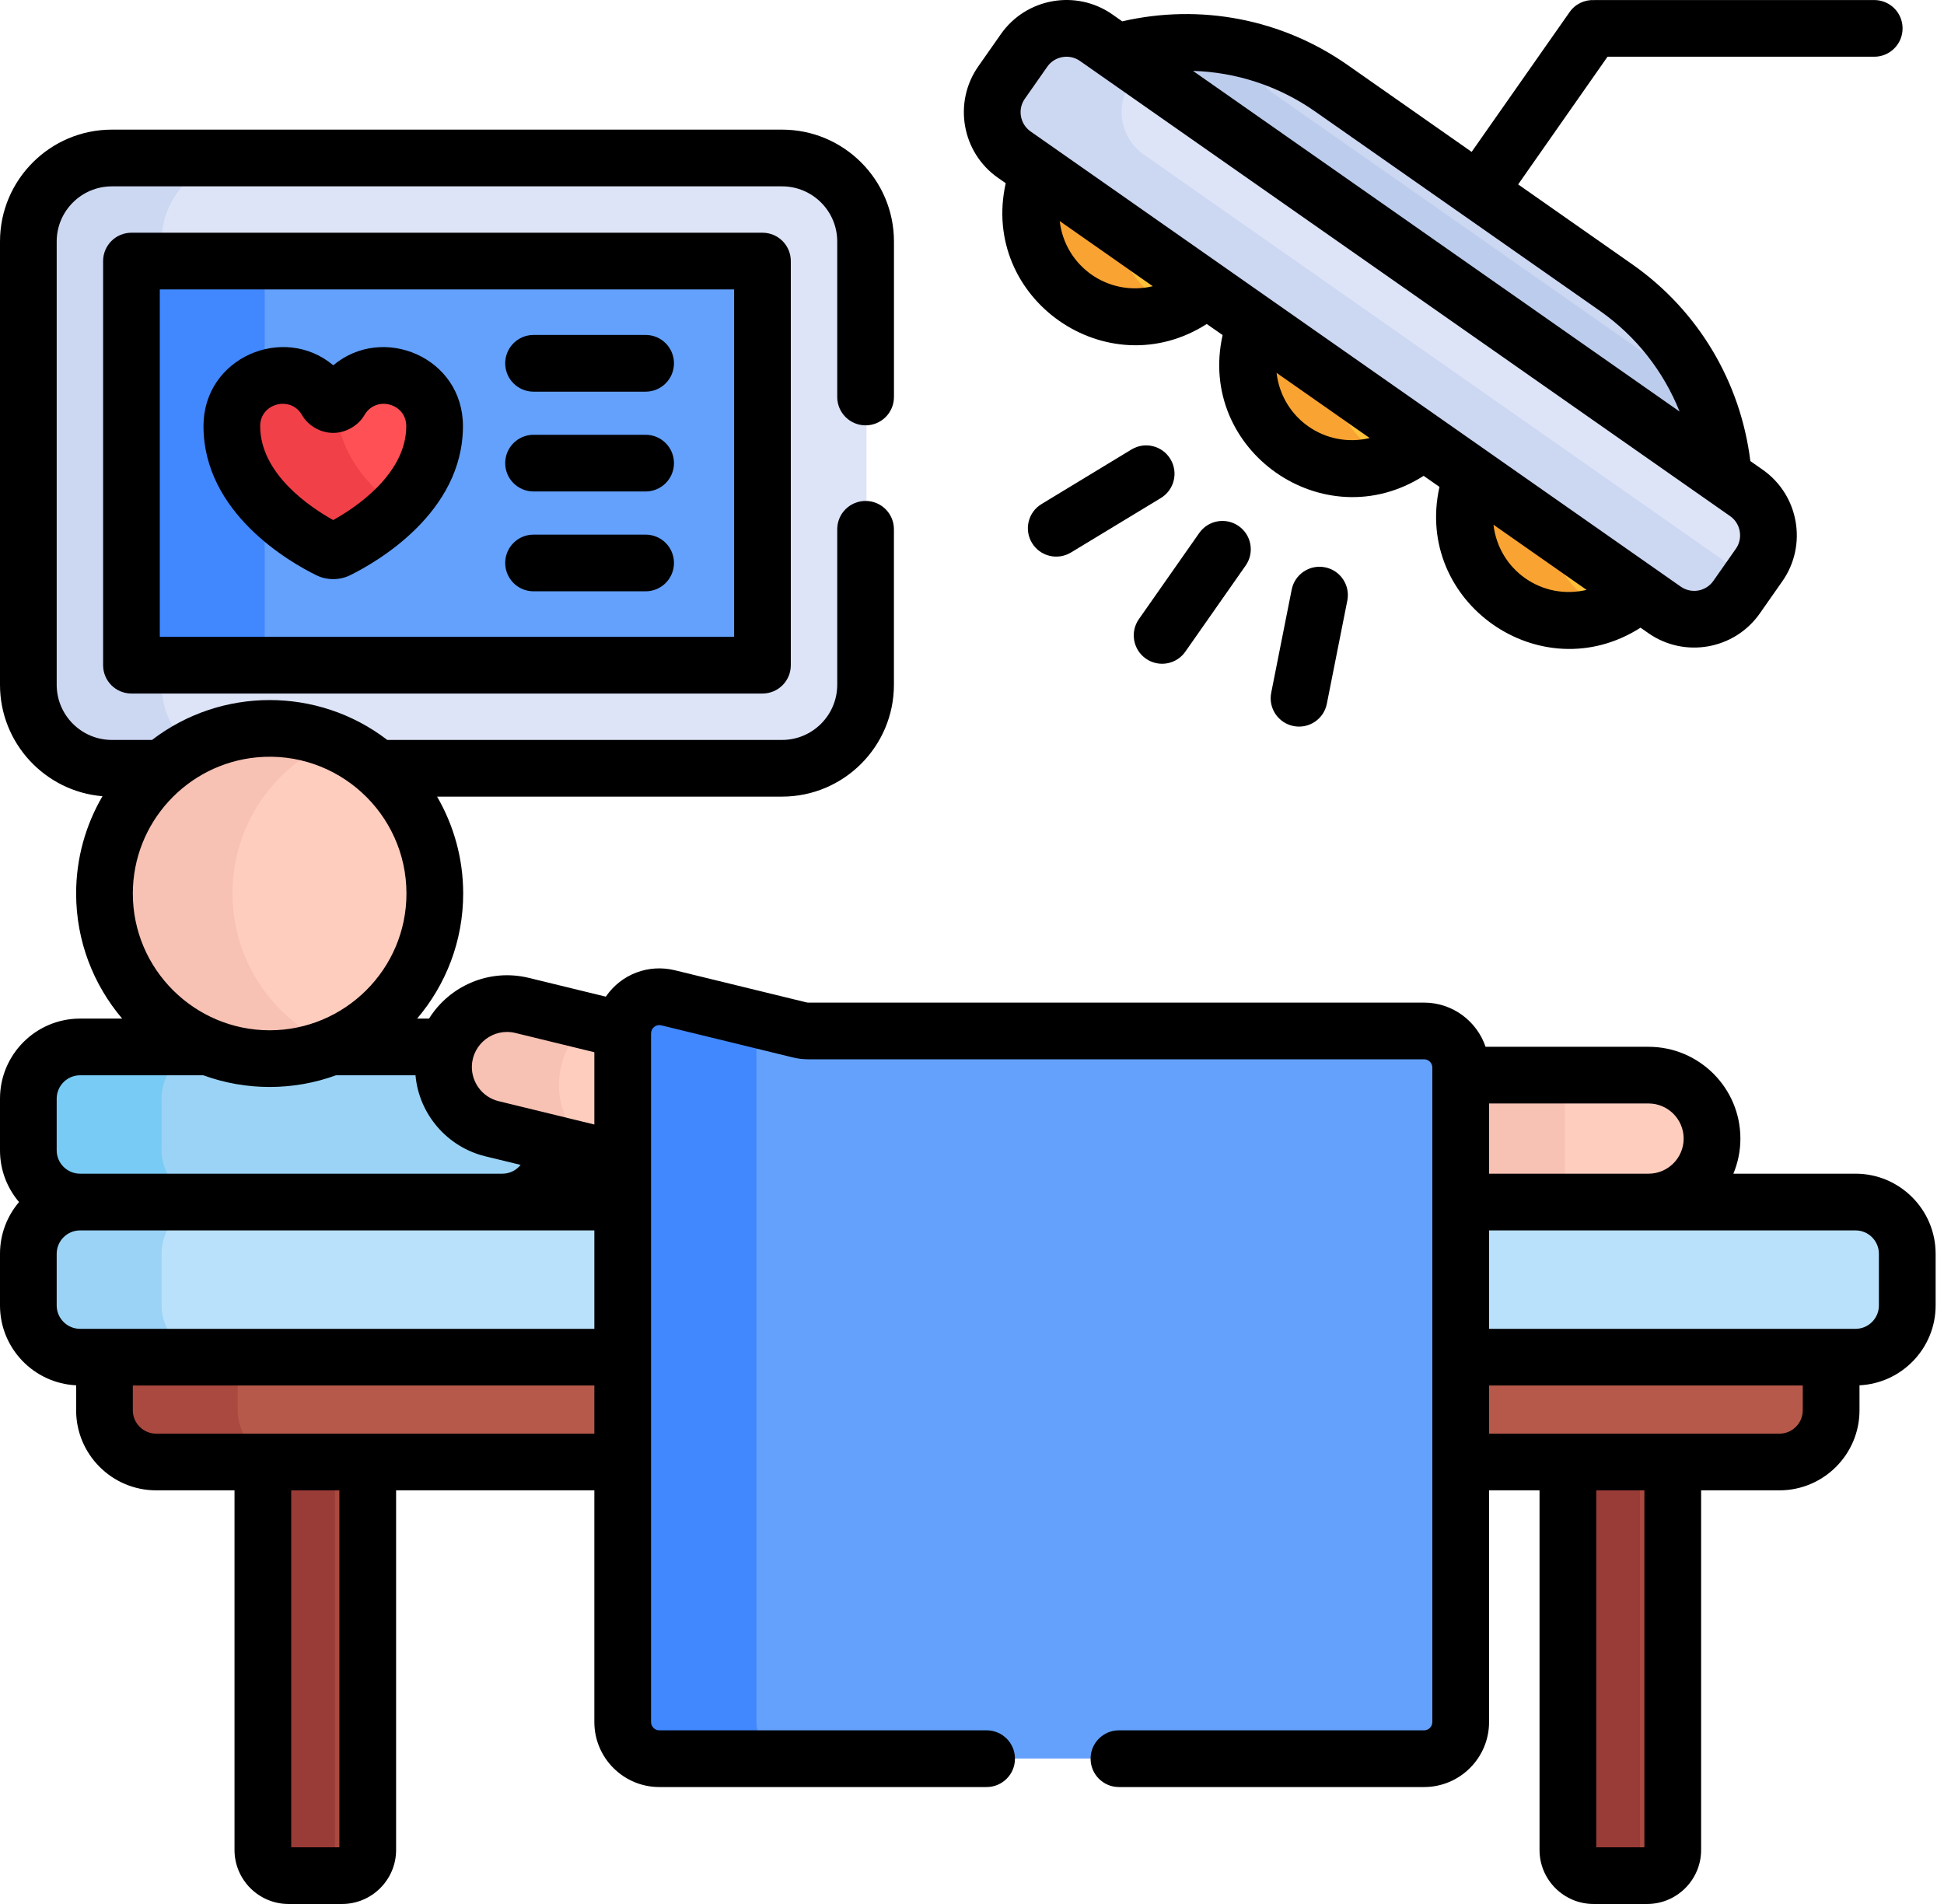
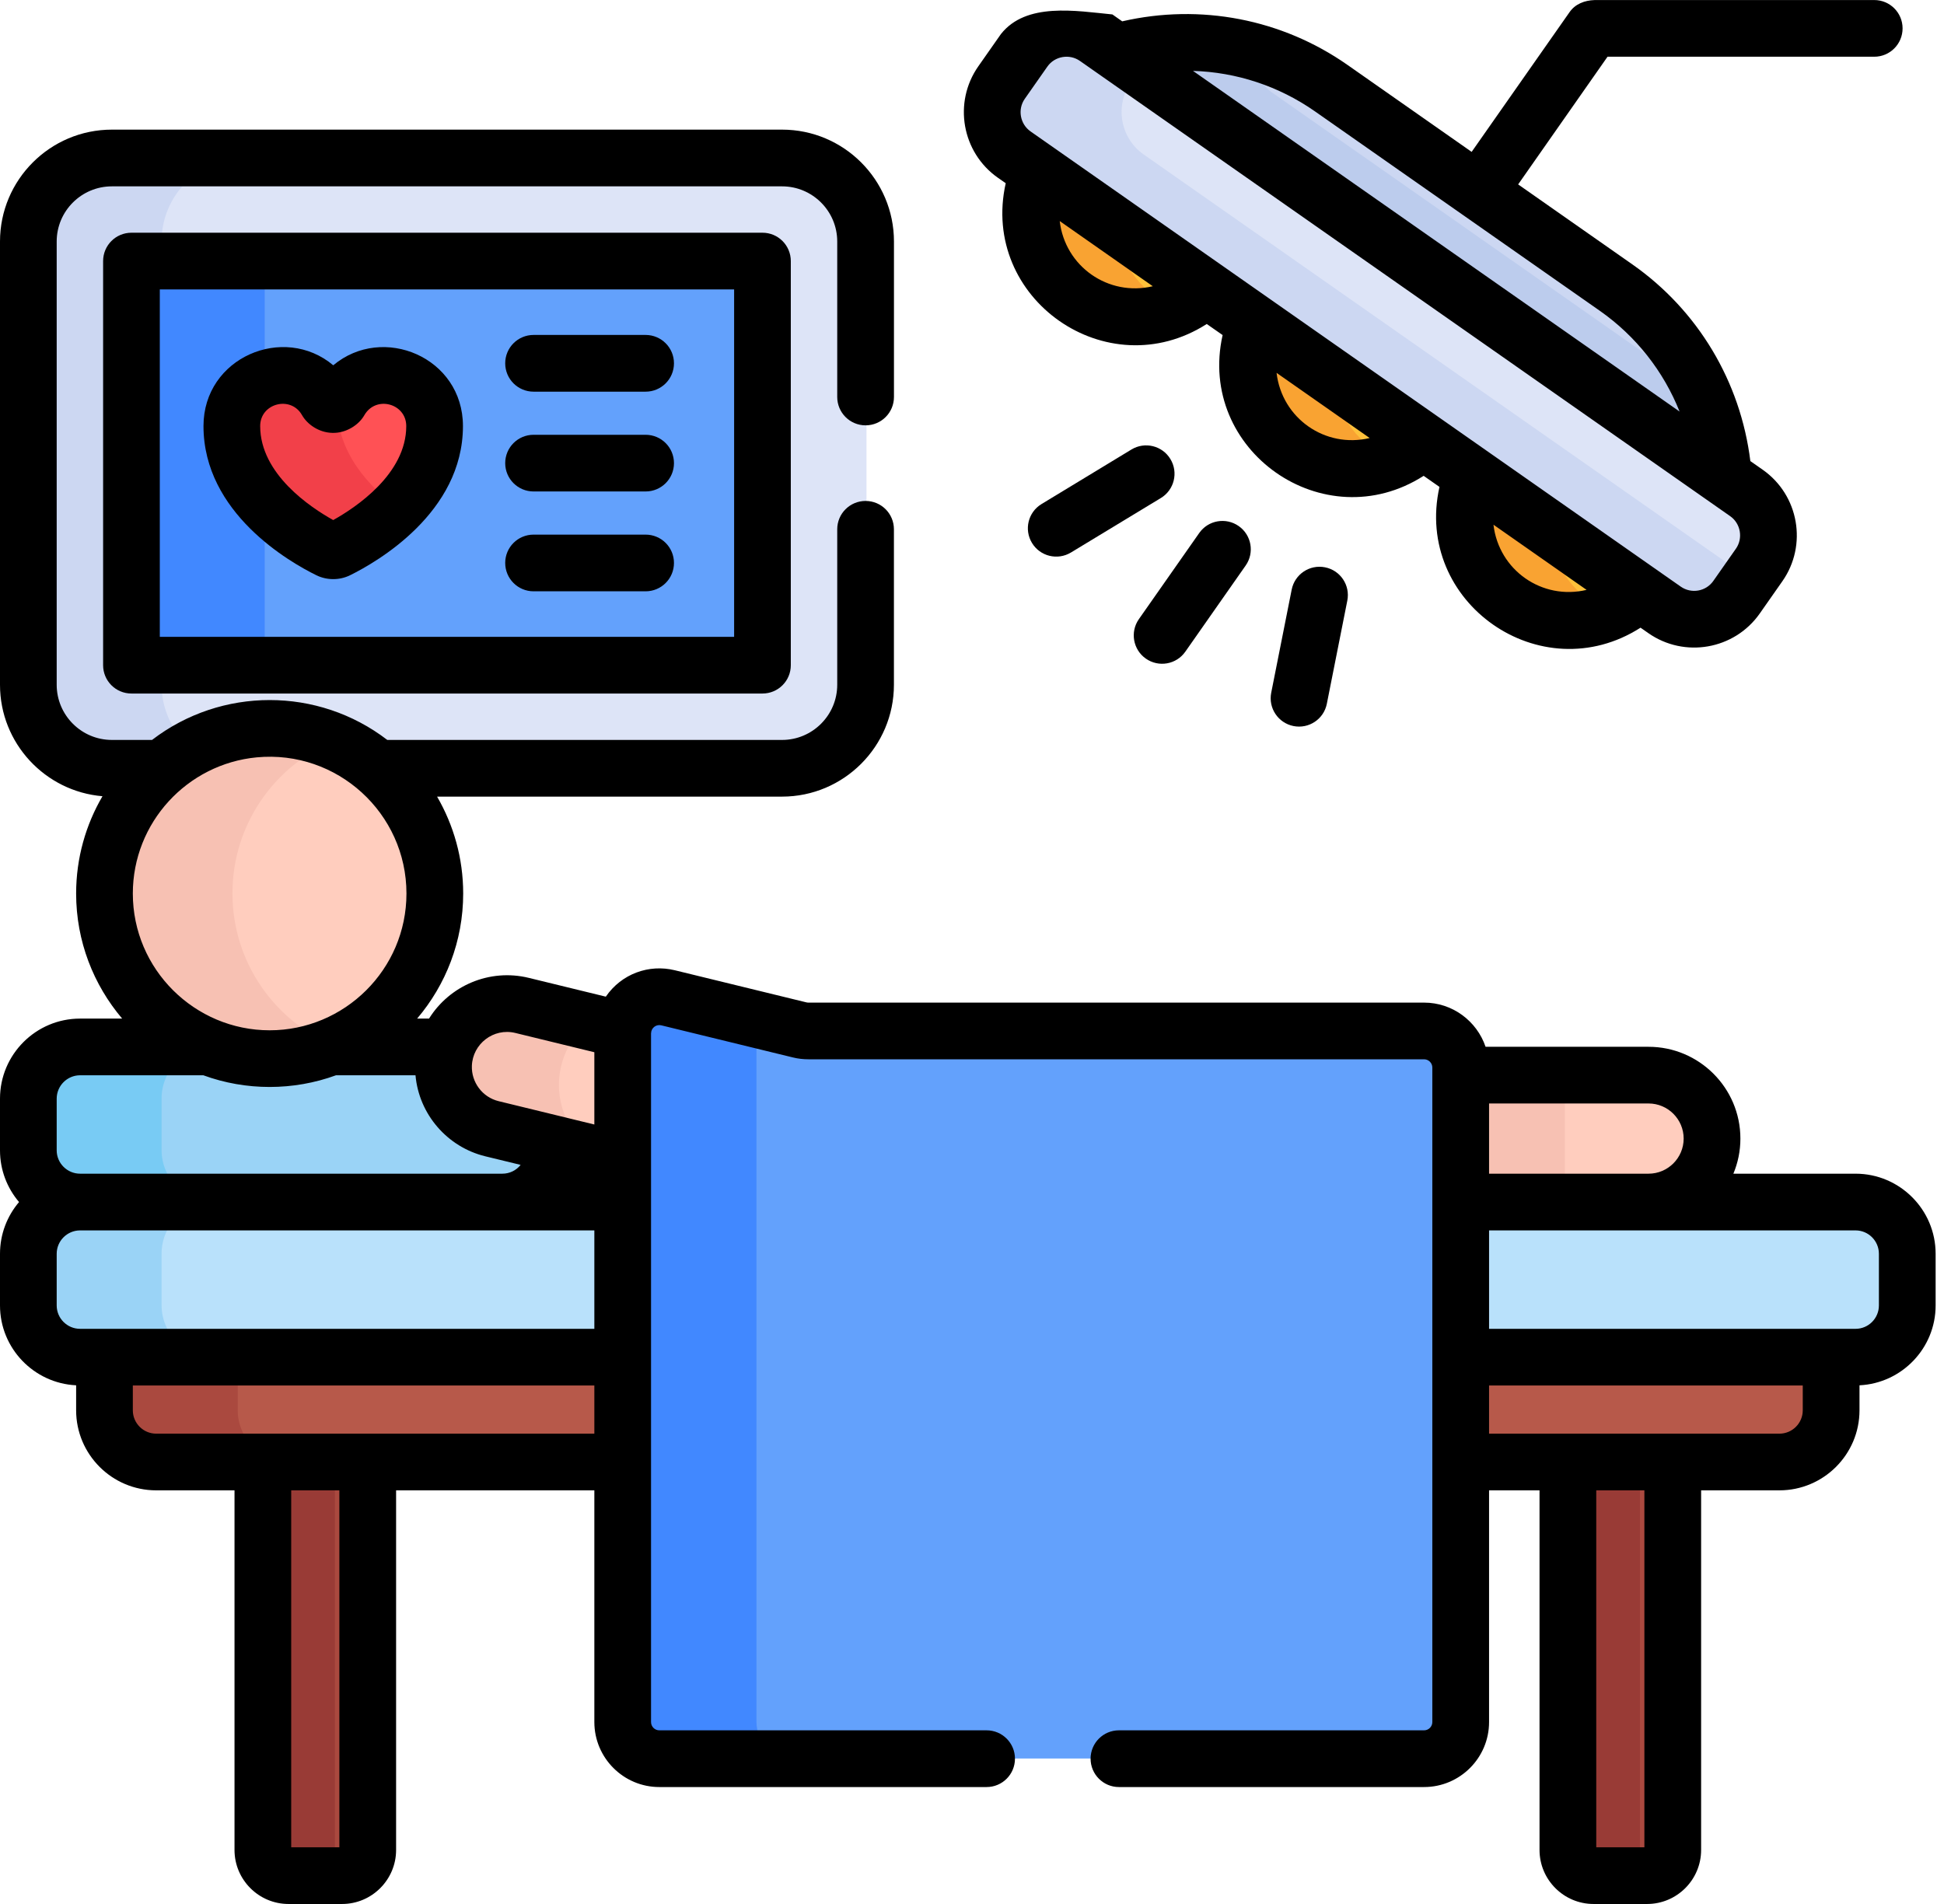
<svg xmlns="http://www.w3.org/2000/svg" width="49" height="48" viewBox="0 0 49 48" fill="none">
  <path d="M6.648 36.377V46.633C6.648 46.991 6.938 47.281 7.296 47.281H8.644C9.002 47.281 9.292 46.991 9.292 46.633V36.377H6.648Z" fill="#AA493F" />
  <path d="M39.543 36.377V46.633C39.543 46.991 39.833 47.281 40.19 47.281H41.539C41.896 47.281 42.186 46.991 42.186 46.633V36.377H39.543Z" fill="#AA493F" />
  <path d="M8.441 46.633V36.377H6.648V46.633C6.648 46.991 6.938 47.281 7.296 47.281H8.644C8.723 47.281 8.797 47.266 8.867 47.241C8.619 47.15 8.441 46.912 8.441 46.633Z" fill="#993B36" />
  <path d="M41.336 46.633V36.377H39.543V46.633C39.543 46.991 39.833 47.281 40.19 47.281H41.539C41.617 47.281 41.691 47.266 41.761 47.241C41.513 47.15 41.336 46.912 41.336 46.633Z" fill="#993B36" />
  <path d="M26.285 4.225C25.77 5.402 26.092 6.78 27.126 7.504C28.16 8.228 29.565 8.059 30.496 7.173L26.285 4.225Z" fill="#FEC13B" />
  <path d="M31.752 8.053C31.237 9.23 31.559 10.608 32.593 11.332C33.627 12.056 35.032 11.887 35.962 11.001L31.752 8.053Z" fill="#FEC13B" />
  <path d="M37.219 11.881C36.704 13.058 37.026 14.437 38.06 15.16C39.094 15.884 40.499 15.715 41.429 14.829L37.219 11.881Z" fill="#FEC13B" />
  <path d="M29.156 7.504C28.479 7.03 28.11 6.275 28.078 5.481L26.285 4.225C25.77 5.402 26.092 6.78 27.126 7.504C27.865 8.021 28.791 8.081 29.601 7.751C29.447 7.685 29.298 7.604 29.156 7.504Z" fill="#F9A332" />
  <path d="M34.623 11.332C33.946 10.858 33.577 10.103 33.545 9.308L31.752 8.053C31.237 9.23 31.559 10.608 32.593 11.332C33.331 11.85 34.259 11.909 35.068 11.579C34.914 11.513 34.765 11.431 34.623 11.332Z" fill="#F9A332" />
  <path d="M40.09 15.16C39.413 14.686 39.043 13.931 39.012 13.136L37.219 11.881C36.704 13.058 37.026 14.436 38.06 15.16C38.798 15.677 39.725 15.737 40.534 15.406C40.381 15.34 40.232 15.259 40.09 15.16Z" fill="#F9A332" />
  <path d="M46.793 30.299H2.041C1.324 30.299 0.737 30.886 0.737 31.603V32.906C0.737 33.623 1.324 34.209 2.041 34.209H46.793C47.51 34.209 48.097 33.623 48.097 32.906V31.603C48.097 30.886 47.51 30.299 46.793 30.299Z" fill="#B9E1FB" />
  <path d="M4.073 32.906V31.603C4.073 30.886 4.659 30.299 5.376 30.299H2.041C1.324 30.299 0.737 30.886 0.737 31.603V32.906C0.737 33.623 1.324 34.209 2.041 34.209H5.376C4.659 34.21 4.073 33.623 4.073 32.906Z" fill="#9AD3F6" />
  <path d="M13.989 28.995V27.692C13.989 26.975 13.403 26.389 12.686 26.389H2.041C1.324 26.389 0.737 26.975 0.737 27.692V28.995C0.737 29.712 1.324 30.299 2.041 30.299H12.686C13.403 30.299 13.989 29.712 13.989 28.995Z" fill="#9AD3F6" />
  <path d="M4.073 28.995V27.692C4.073 26.975 4.659 26.389 5.376 26.389H2.041C1.324 26.389 0.737 26.975 0.737 27.692V28.995C0.737 29.712 1.324 30.299 2.041 30.299H5.376C4.659 30.299 4.073 29.712 4.073 28.995Z" fill="#78CBF4" />
  <path d="M2.657 34.21V35.549C2.657 36.266 3.243 36.853 3.96 36.853H44.875C45.592 36.853 46.178 36.266 46.178 35.549V34.21H2.657Z" fill="#B7594A" />
  <path d="M5.992 35.549V34.21H2.657V35.549C2.657 36.266 3.243 36.853 3.96 36.853H7.296C6.579 36.853 5.992 36.266 5.992 35.549Z" fill="#AA493F" />
  <path d="M43.346 12.186C43.277 10.231 42.388 8.386 40.757 7.244L33.579 2.218C31.948 1.076 29.911 0.871 28.05 1.475L43.346 12.186Z" fill="#CCD7F2" />
  <path d="M32.036 2.314C31.711 2.086 31.698 1.669 31.904 1.405C30.659 1.028 29.314 1.065 28.05 1.475L43.346 12.186C43.318 11.388 43.151 10.61 42.856 9.89L32.036 2.314Z" fill="#BCCCED" />
  <path d="M19.736 19.364H2.843C1.682 19.364 0.738 18.419 0.738 17.258V6.083C0.738 4.922 1.683 3.978 2.843 3.978H19.736C20.897 3.978 21.841 4.922 21.841 6.083V17.258C21.841 18.419 20.897 19.364 19.736 19.364Z" fill="#DDE4F7" />
  <path d="M4.073 17.258V6.083C4.073 4.922 5.017 3.978 6.178 3.978H2.843C1.682 3.978 0.737 4.922 0.737 6.083V17.258C0.737 18.419 1.682 19.363 2.843 19.363H6.178C5.017 19.364 4.073 18.419 4.073 17.258Z" fill="#CCD7F2" />
  <path d="M18.966 6.577H3.612C3.46 6.577 3.337 6.7 3.337 6.853V16.489C3.337 16.641 3.46 16.765 3.612 16.765H18.966C19.119 16.765 19.242 16.641 19.242 16.489V6.853C19.242 6.7 19.119 6.577 18.966 6.577Z" fill="#63A1FC" />
  <path d="M6.672 16.489V6.853C6.672 6.7 6.796 6.577 6.948 6.577H3.613C3.46 6.577 3.337 6.7 3.337 6.853V16.489C3.337 16.641 3.46 16.765 3.613 16.765H6.948C6.796 16.765 6.672 16.641 6.672 16.489Z" fill="#4188FF" />
  <path d="M8.584 10.11C8.478 10.231 8.341 10.212 8.256 10.106C7.611 8.971 5.866 9.428 5.866 10.736C5.866 12.515 7.737 13.574 8.311 13.855C8.381 13.89 8.463 13.89 8.532 13.855C9.106 13.572 10.977 12.511 10.977 10.736C10.978 9.434 9.238 8.965 8.584 10.11Z" fill="#FF5155" />
  <path d="M8.499 10.247C8.499 10.223 8.501 10.199 8.502 10.174C8.414 10.216 8.32 10.186 8.256 10.106C7.611 8.971 5.866 9.428 5.866 10.736C5.866 12.515 7.737 13.574 8.311 13.855C8.381 13.89 8.463 13.89 8.532 13.855C8.829 13.709 9.47 13.355 10.021 12.804C9.305 12.273 8.499 11.416 8.499 10.247Z" fill="#F24049" />
  <path d="M43.796 15.05L44.364 14.238C44.776 13.65 44.632 12.834 44.045 12.422L27.653 0.945C27.066 0.534 26.248 0.678 25.837 1.265L25.269 2.077C24.857 2.665 25.001 3.481 25.588 3.893L41.98 15.37C42.568 15.781 43.385 15.637 43.796 15.05Z" fill="#DDE4F7" />
  <path d="M28.825 3.893C28.238 3.481 28.094 2.664 28.505 2.077L28.757 1.718L27.653 0.945C27.066 0.534 26.248 0.678 25.837 1.265L25.268 2.077C24.858 2.665 25.002 3.481 25.588 3.893L41.98 15.37C42.568 15.781 43.385 15.638 43.796 15.05L44.113 14.598L28.825 3.893Z" fill="#CCD7F2" />
  <path d="M10.984 22.521C10.984 24.82 9.119 26.684 6.82 26.684C4.521 26.684 2.657 24.82 2.657 22.521C2.657 20.222 4.521 18.358 6.82 18.358C9.119 18.358 10.984 20.222 10.984 22.521Z" fill="#FFCDBE" />
  <path d="M5.859 22.521C5.859 20.789 6.917 19.304 8.421 18.677C7.928 18.471 7.388 18.358 6.821 18.358C4.521 18.358 2.657 20.222 2.657 22.521C2.657 24.82 4.521 26.684 6.821 26.684C7.388 26.684 7.928 26.57 8.421 26.365C6.917 25.737 5.859 24.253 5.859 22.521Z" fill="#F7C1B3" />
  <path d="M16.005 26.047C16.005 26.018 16.008 25.99 16.01 25.962L13.181 25.342C12.323 25.133 11.457 25.659 11.248 26.517C11.039 27.375 11.565 28.241 12.423 28.451L16.005 29.254C16.005 27.428 16.005 26.145 16.005 26.047Z" fill="#FFCDBE" />
  <path d="M14.147 26.865C14.263 26.39 14.536 25.993 14.898 25.718L13.181 25.342C12.323 25.133 11.457 25.659 11.248 26.517C11.039 27.375 11.565 28.241 12.423 28.451L14.934 29.014C14.281 28.538 13.944 27.699 14.147 26.865Z" fill="#F7C1B3" />
  <path d="M41.577 27.099H36.556V30.299H41.577C42.46 30.299 43.176 29.582 43.176 28.699C43.176 27.816 42.46 27.099 41.577 27.099Z" fill="#FFCDBE" />
  <path d="M39.442 27.099H36.556V30.299H39.442C39.442 28.904 39.442 27.771 39.442 27.099Z" fill="#F7C1B3" />
  <path d="M35.917 25.986H20.399C20.325 25.986 20.251 25.977 20.18 25.959L16.861 25.15C16.279 25.008 15.719 25.448 15.719 26.047V43.409C15.719 43.919 16.132 44.332 16.642 44.332H35.917C36.427 44.332 36.841 43.919 36.841 43.409C36.841 43.216 36.841 27.349 36.841 26.909C36.841 26.399 36.427 25.986 35.917 25.986Z" fill="#63A1FC" />
  <path d="M19.067 43.409C19.067 43.126 19.067 26.413 19.067 26.047C19.067 25.925 19.091 25.81 19.133 25.704L16.861 25.15C16.279 25.008 15.719 25.449 15.719 26.047V43.409C15.719 43.919 16.132 44.332 16.642 44.332H19.99C19.48 44.332 19.067 43.919 19.067 43.409Z" fill="#4188FF" />
  <path d="M28.882 16.604C29.206 16.831 29.651 16.752 29.877 16.429L31.398 14.257C31.624 13.934 31.546 13.488 31.222 13.262C30.899 13.036 30.453 13.114 30.227 13.438L28.706 15.609C28.48 15.932 28.559 16.378 28.882 16.604Z" fill="black" />
  <path d="M32.558 14.864L32.042 17.464C31.965 17.851 32.217 18.227 32.604 18.304C32.992 18.381 33.368 18.129 33.444 17.742L33.96 15.142C34.037 14.755 33.786 14.378 33.398 14.302C33.011 14.225 32.635 14.476 32.558 14.864Z" fill="black" />
  <path d="M29.501 11.573C29.297 11.235 28.857 11.127 28.519 11.332L26.253 12.707C25.915 12.911 25.807 13.351 26.012 13.688C26.216 14.026 26.656 14.133 26.994 13.929L29.261 12.555C29.598 12.35 29.706 11.911 29.501 11.573Z" fill="black" />
  <path d="M7.972 14.501C8.235 14.631 8.555 14.635 8.826 14.501C9.493 14.172 11.669 12.928 11.669 10.741C11.669 9.006 9.648 8.162 8.4 9.209C7.153 8.16 5.129 9.008 5.129 10.741C5.129 12.934 7.306 14.174 7.972 14.501ZM7.612 10.464C7.745 10.699 8.037 10.905 8.376 10.913C8.716 10.924 9.04 10.719 9.182 10.47C9.473 9.96 10.24 10.17 10.24 10.741C10.24 11.95 8.964 12.796 8.399 13.111C7.834 12.797 6.558 11.954 6.558 10.741C6.558 10.165 7.329 9.966 7.612 10.464Z" fill="black" />
  <path d="M13.449 9.874H16.273C16.668 9.874 16.988 9.554 16.988 9.159C16.988 8.764 16.668 8.444 16.273 8.444H13.449C13.054 8.444 12.734 8.764 12.734 9.159C12.734 9.554 13.054 9.874 13.449 9.874Z" fill="black" />
  <path d="M13.449 12.39H16.273C16.668 12.39 16.988 12.071 16.988 11.676C16.988 11.281 16.668 10.961 16.273 10.961H13.449C13.054 10.961 12.734 11.281 12.734 11.676C12.734 12.07 13.054 12.39 13.449 12.39Z" fill="black" />
  <path d="M13.449 14.907H16.273C16.668 14.907 16.988 14.587 16.988 14.192C16.988 13.797 16.668 13.478 16.273 13.478H13.449C13.054 13.478 12.734 13.797 12.734 14.192C12.734 14.587 13.054 14.907 13.449 14.907Z" fill="black" />
-   <path d="M47.242 1.43C47.637 1.43 47.956 1.11 47.956 0.715C47.956 0.32 47.637 0.001 47.242 0.001H40.218C40.207 0.001 40.196 0.002 40.185 0.002C39.947 -0.01 39.708 0.096 39.562 0.306L37.094 3.829L33.965 1.637C32.31 0.478 30.258 0.085 28.286 0.538L28.039 0.364C27.125 -0.275 25.865 -0.05 25.228 0.86L24.659 1.672C24.021 2.583 24.243 3.845 25.155 4.483L25.35 4.619C24.698 7.531 27.906 9.775 30.417 8.168L30.817 8.447C30.164 11.359 33.372 13.603 35.884 11.996L36.283 12.275C35.631 15.187 38.839 17.431 41.351 15.824L41.547 15.961C42.458 16.599 43.719 16.377 44.357 15.465L44.926 14.653C45.564 13.742 45.342 12.48 44.43 11.842L44.119 11.624C43.87 9.617 42.798 7.823 41.143 6.664L38.266 4.649L40.519 1.43H47.242ZM26.711 5.573L29.057 7.216C27.932 7.482 26.844 6.716 26.711 5.573ZM32.177 9.4C33.617 10.408 33.084 10.036 34.524 11.043C33.402 11.31 32.311 10.547 32.177 9.4ZM37.644 13.228C39.069 14.226 38.571 13.877 39.991 14.871C38.869 15.138 37.778 14.375 37.644 13.228ZM43.755 13.833L43.186 14.645C43 14.911 42.633 14.976 42.366 14.79C41.462 14.156 26.88 3.946 25.974 3.312C25.711 3.127 25.645 2.756 25.83 2.492L26.399 1.68C26.584 1.415 26.955 1.351 27.219 1.535L43.611 13.013C43.875 13.198 43.94 13.569 43.755 13.833ZM42.335 10.375C41.583 9.848 30.419 2.031 30.07 1.787C31.163 1.82 32.231 2.168 33.145 2.808L40.323 7.834C41.238 8.475 41.93 9.359 42.335 10.375Z" fill="black" />
+   <path d="M47.242 1.43C47.637 1.43 47.956 1.11 47.956 0.715C47.956 0.32 47.637 0.001 47.242 0.001H40.218C40.207 0.001 40.196 0.002 40.185 0.002C39.947  0.01 39.708 0.096 39.562 0.306L37.094 3.829L33.965 1.637C32.31 0.478 30.258 0.085 28.286 0.538L28.039 0.364C27.125  0.275 25.865  0.05 25.228 0.86L24.659 1.672C24.021 2.583 24.243 3.845 25.155 4.483L25.35 4.619C24.698 7.531 27.906 9.775 30.417 8.168L30.817 8.447C30.164 11.359 33.372 13.603 35.884 11.996L36.283 12.275C35.631 15.187 38.839 17.431 41.351 15.824L41.547 15.961C42.458 16.599 43.719 16.377 44.357 15.465L44.926 14.653C45.564 13.742 45.342 12.48 44.43 11.842L44.119 11.624C43.87 9.617 42.798 7.823 41.143 6.664L38.266 4.649L40.519 1.43H47.242ZM26.711 5.573L29.057 7.216C27.932 7.482 26.844 6.716 26.711 5.573ZM32.177 9.4C33.617 10.408 33.084 10.036 34.524 11.043C33.402 11.31 32.311 10.547 32.177 9.4ZM37.644 13.228C39.069 14.226 38.571 13.877 39.991 14.871C38.869 15.138 37.778 14.375 37.644 13.228ZM43.755 13.833L43.186 14.645C43 14.911 42.633 14.976 42.366 14.79C41.462 14.156 26.88 3.946 25.974 3.312C25.711 3.127 25.645 2.756 25.83 2.492L26.399 1.68C26.584 1.415 26.955 1.351 27.219 1.535L43.611 13.013C43.875 13.198 43.94 13.569 43.755 13.833ZM42.335 10.375C41.583 9.848 30.419 2.031 30.07 1.787C31.163 1.82 32.231 2.168 33.145 2.808L40.323 7.834C41.238 8.475 41.93 9.359 42.335 10.375Z" fill="black" />
  <path d="M46.771 29.589H43.691C43.805 29.316 43.868 29.017 43.868 28.704C43.868 27.428 42.829 26.39 41.553 26.39H37.445C37.225 25.743 36.614 25.276 35.894 25.276H20.376C20.359 25.276 20.343 25.274 20.326 25.27L17.008 24.46C16.358 24.302 15.668 24.547 15.27 25.126L13.327 24.652C12.332 24.41 11.328 24.854 10.814 25.679H10.514C11.237 24.828 11.675 23.727 11.675 22.526C11.675 21.636 11.434 20.802 11.017 20.083H19.712C21.267 20.083 22.532 18.818 22.532 17.263V13.343C22.532 12.948 22.212 12.629 21.818 12.629C21.423 12.629 21.103 12.948 21.103 13.343V17.263C21.103 18.03 20.479 18.654 19.712 18.654H9.762C8.017 17.314 5.58 17.313 3.832 18.654H2.82C2.053 18.654 1.429 18.03 1.429 17.263V6.088C1.429 5.321 2.053 4.698 2.82 4.698H19.713C20.479 4.698 21.103 5.321 21.103 6.088V10.008C21.103 10.403 21.423 10.723 21.818 10.723C22.213 10.723 22.533 10.403 22.533 10.008V6.088C22.533 4.533 21.268 3.268 19.713 3.268H2.82C1.265 3.268 0 4.533 0 6.088V17.264C0 18.739 1.139 19.952 2.583 20.073C2.162 20.794 1.919 21.632 1.919 22.526C1.919 23.727 2.357 24.828 3.079 25.679H2.018C0.905 25.679 0 26.584 0 27.697V29.001C0 29.498 0.181 29.952 0.48 30.304C0.181 30.656 0 31.111 0 31.608V32.911C0 33.99 0.852 34.872 1.919 34.924V35.554C1.919 36.667 2.824 37.572 3.937 37.572H5.911V46.638C5.911 47.389 6.522 48 7.273 48H8.622C9.372 48 9.984 47.389 9.984 46.638V37.572H14.981V43.413C14.981 44.317 15.716 45.052 16.619 45.052H24.868C25.263 45.052 25.583 44.732 25.583 44.337C25.583 43.942 25.263 43.622 24.868 43.622H16.619C16.504 43.622 16.41 43.529 16.41 43.413C16.41 42.925 16.41 26.567 16.41 26.056C16.411 26.052 16.411 26.049 16.411 26.046C16.415 25.913 16.539 25.817 16.669 25.849L19.988 26.659C20.114 26.69 20.245 26.705 20.376 26.705H35.894C36.01 26.705 36.103 26.799 36.103 26.914V43.413C36.103 43.529 36.01 43.622 35.894 43.622H28.203C27.809 43.622 27.489 43.942 27.489 44.337C27.489 44.731 27.809 45.052 28.203 45.052H35.894C36.798 45.052 37.533 44.317 37.533 43.413V37.572H38.805V46.638C38.805 47.389 39.416 48 40.167 48H41.516C42.267 48 42.878 47.389 42.878 46.638V37.572H44.851C45.964 37.572 46.87 36.667 46.87 35.554V34.924C47.936 34.872 48.789 33.99 48.789 32.911V31.608C48.789 30.495 47.883 29.589 46.771 29.589ZM12.989 26.041L14.981 26.527V28.349L14.136 28.143L12.569 27.761C12.154 27.66 11.879 27.28 11.894 26.869C11.914 26.319 12.437 25.907 12.989 26.041ZM6.797 25.974C4.908 25.974 3.348 24.437 3.348 22.526C3.348 20.738 4.717 19.26 6.471 19.093C8.498 18.902 10.245 20.501 10.245 22.526C10.245 24.443 8.68 25.974 6.797 25.974ZM1.429 27.697C1.429 27.373 1.694 27.108 2.018 27.108H5.125C6.197 27.501 7.395 27.501 8.469 27.108H10.473C10.56 28.091 11.273 28.916 12.23 29.15L13.123 29.367C13.015 29.503 12.849 29.589 12.663 29.589H2.018C1.694 29.589 1.429 29.325 1.429 29.001V27.697ZM1.429 32.911V31.608C1.429 31.283 1.694 31.019 2.018 31.019H14.981V33.5C14.09 33.5 2.258 33.5 2.018 33.5C1.694 33.5 1.429 33.236 1.429 32.911ZM8.554 46.571H7.34V37.572H8.554V46.571ZM3.937 36.143C3.612 36.143 3.348 35.879 3.348 35.554V34.929H14.981V36.143C14.507 36.143 4.361 36.143 3.937 36.143ZM42.438 28.704C42.438 29.192 42.041 29.589 41.553 29.589H37.533V27.819H41.553C42.041 27.819 42.438 28.216 42.438 28.704ZM41.448 46.571H40.235V37.572H41.448V46.571ZM45.44 35.554C45.44 35.879 45.176 36.143 44.851 36.143C44.173 36.143 38.347 36.143 37.533 36.143V34.929H45.44V35.554ZM47.359 32.911C47.359 33.236 47.095 33.5 46.771 33.5C45.761 33.5 38.543 33.5 37.533 33.5V31.019H46.771C47.095 31.019 47.359 31.283 47.359 31.608V32.911Z" fill="black" />
  <path d="M3.313 5.867C2.918 5.867 2.599 6.187 2.599 6.582V16.77C2.599 17.165 2.918 17.484 3.313 17.484H19.219C19.614 17.484 19.933 17.165 19.933 16.77V6.582C19.933 6.187 19.614 5.867 19.219 5.867H3.313ZM18.504 16.055H4.028V7.296H18.504V16.055Z" fill="black" />
</svg>
